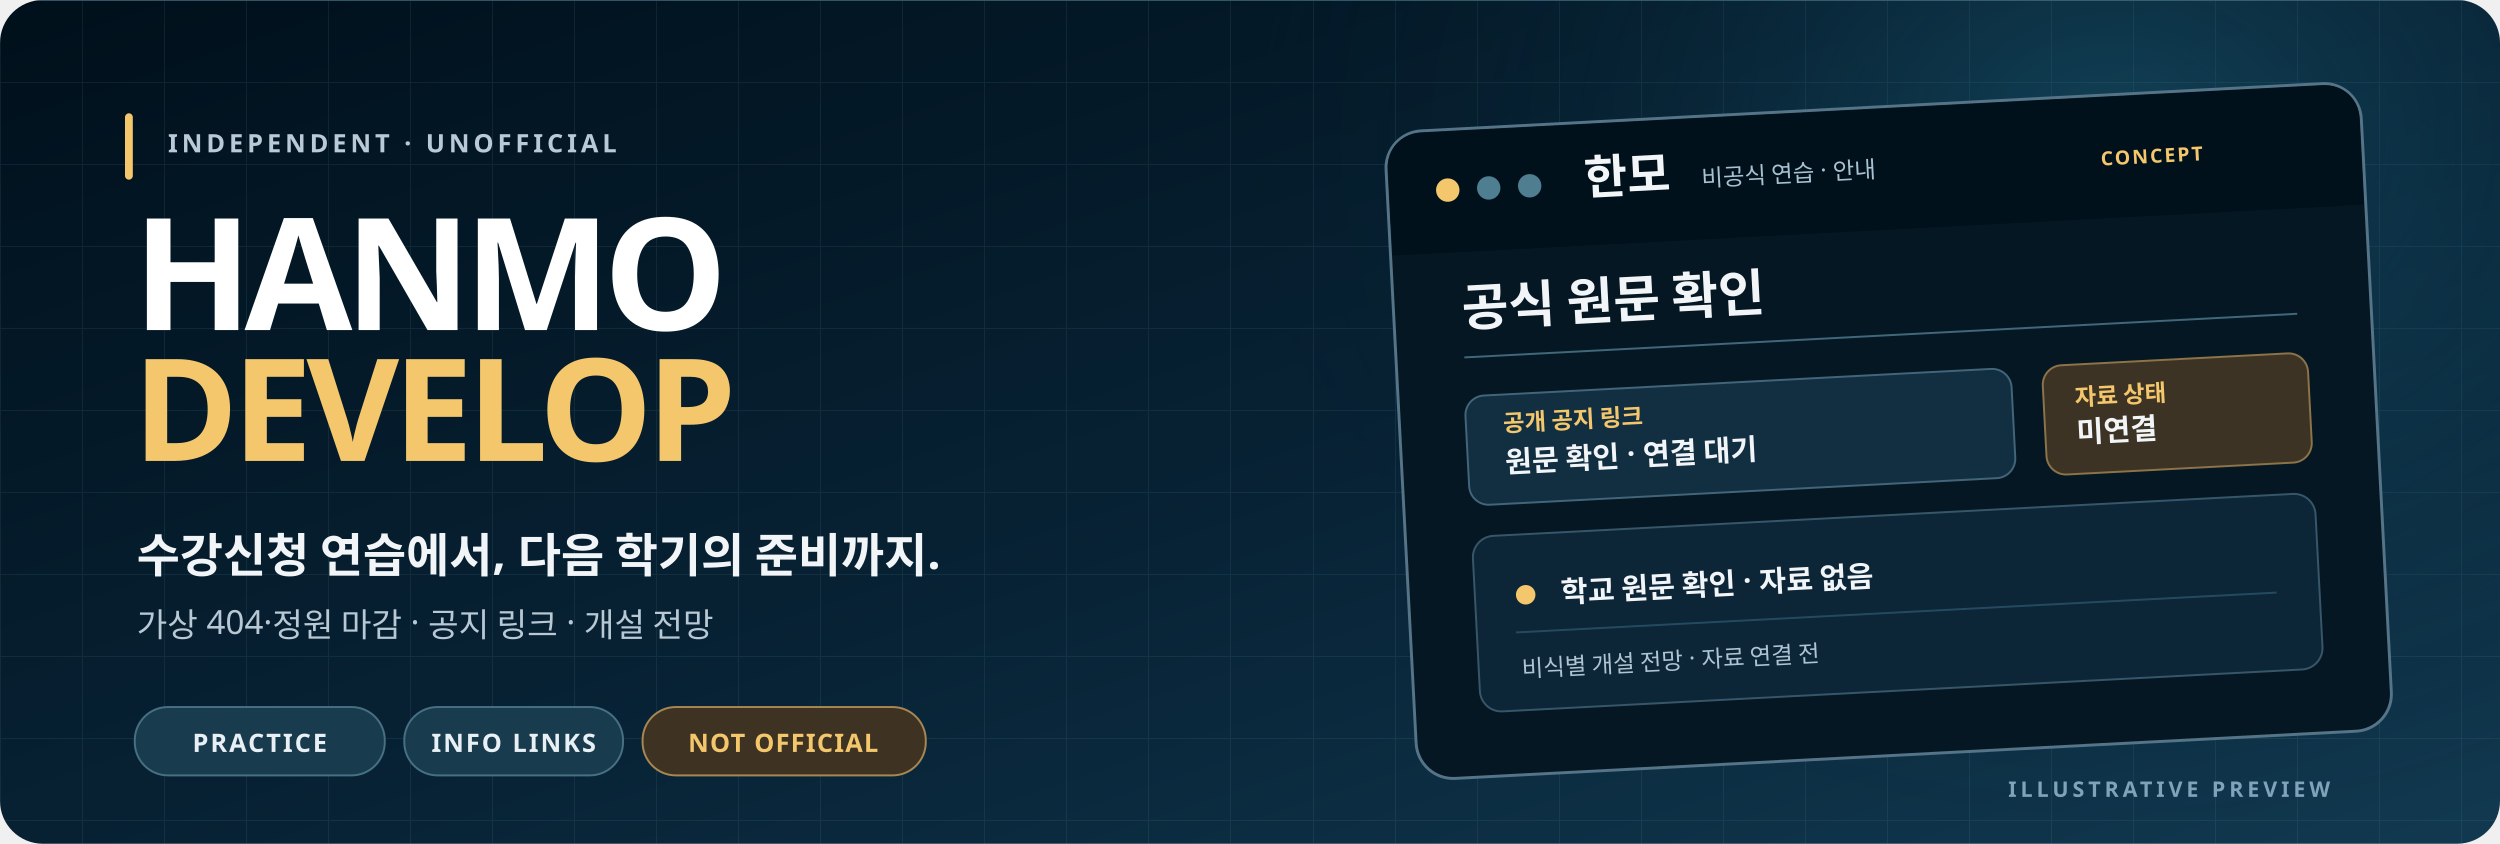
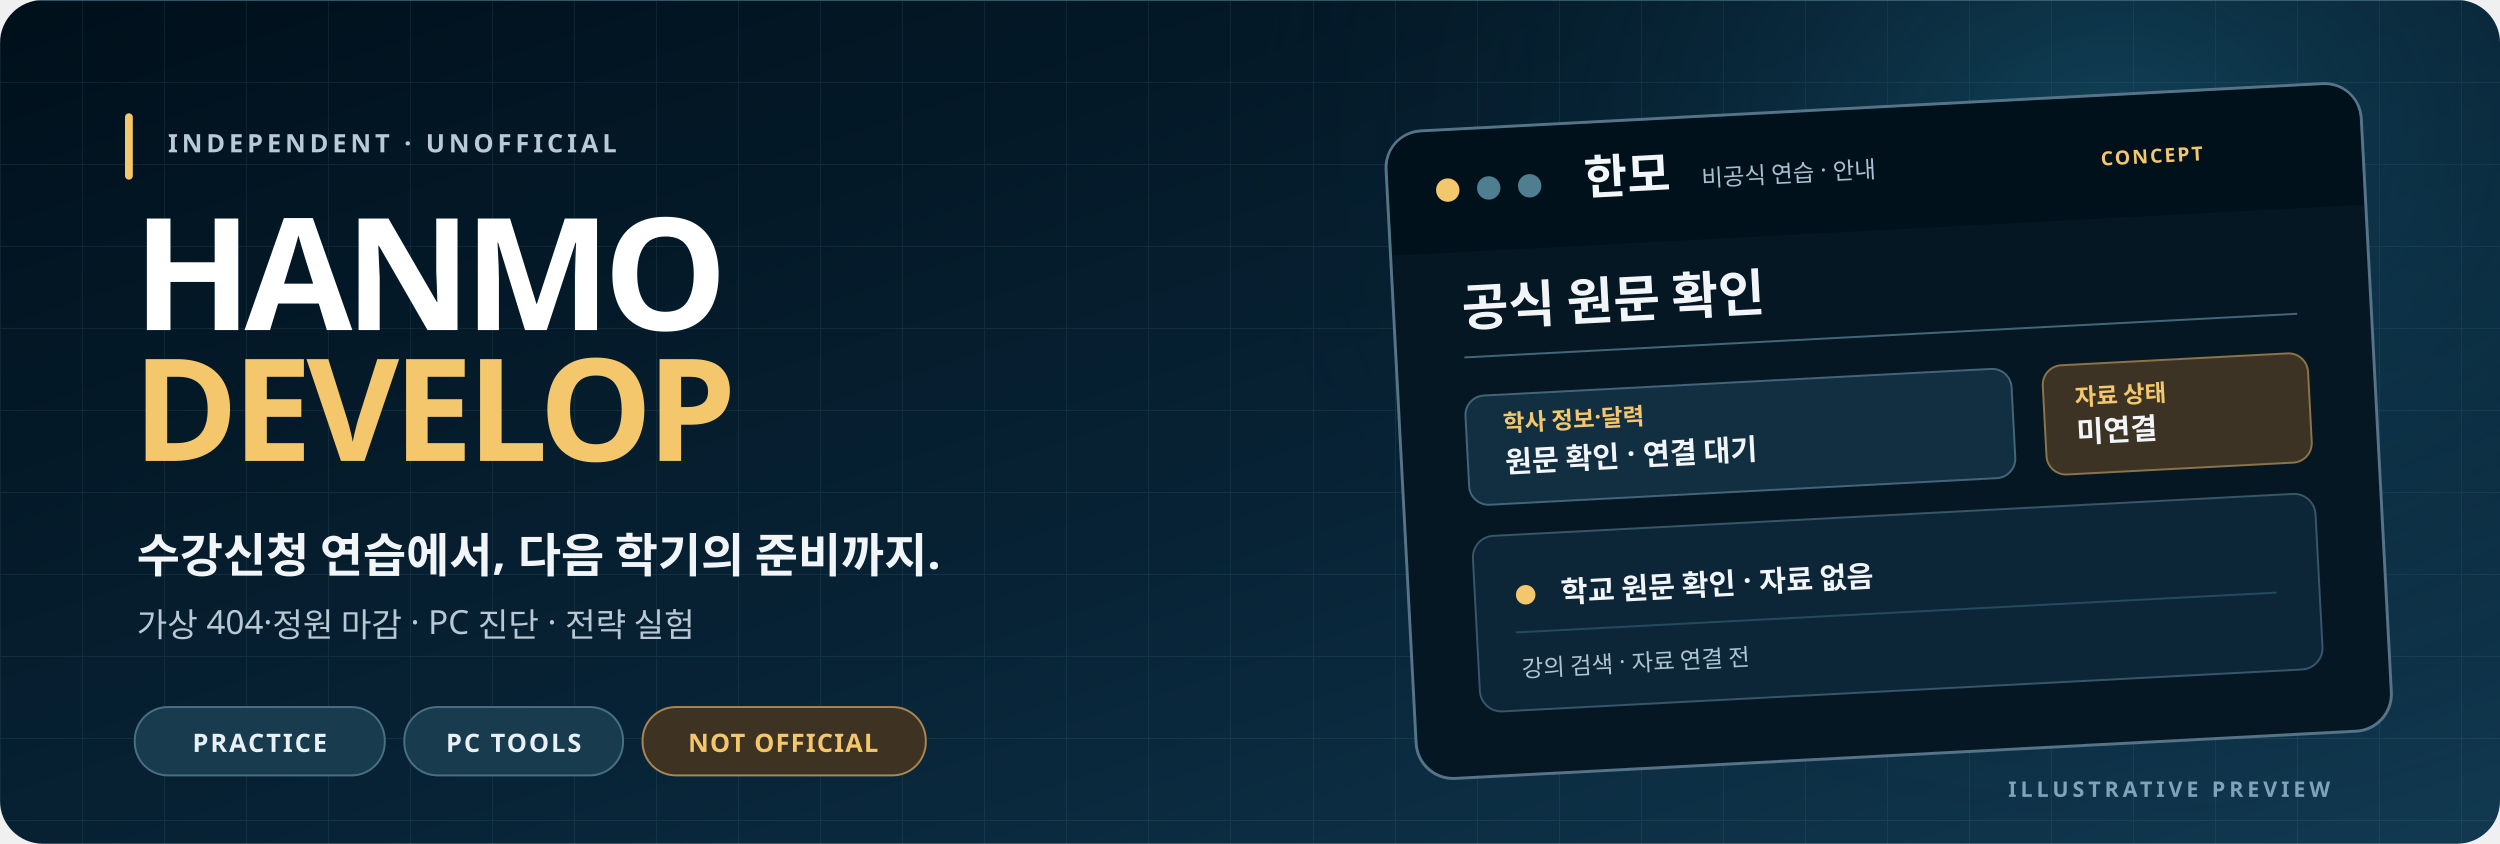
<svg xmlns="http://www.w3.org/2000/svg" width="1280" height="432" viewBox="0 0 1280 432" role="img" aria-labelledby="title desc">
  <defs>
    <linearGradient id="hero-bg" x1="0" y1="0" x2="1" y2="1">
      <stop offset="0" stop-color="#00101B" />
      <stop offset=".57" stop-color="#082336" />
      <stop offset="1" stop-color="#113950" />
    </linearGradient>
    <radialGradient id="hero-glow">
      <stop offset="0" stop-color="#2B89A8" stop-opacity=".31" />
      <stop offset="1" stop-color="#001622" stop-opacity="0" />
    </radialGradient>
    <pattern id="hero-grid" width="42" height="42" patternUnits="userSpaceOnUse">
      <path d="M42 0H0V42" fill="none" stroke="#7CB6C6" stroke-opacity=".10" stroke-width="1" />
    </pattern>
    <clipPath id="hero-clip">
      <rect width="1280" height="432" rx="22" />
    </clipPath>
  </defs>
  <g font-family="Noto Sans KR, Apple SD Gothic Neo, Malgun Gothic, sans-serif">
    <g clip-path="url(#hero-clip)">
      <rect x="0" y="0" width="1280" height="432" rx="22" fill="url(#hero-bg)" stroke="none" stroke-width="1" />
      <rect x="0" y="0" width="1280" height="432" rx="0" fill="url(#hero-grid)" stroke="none" stroke-width="1" />
      <ellipse cx="1080" cy="70" rx="450" ry="360" fill="url(#hero-glow)" />
      <path d="M0 0H1280" stroke="#4C7688" stroke-opacity=".6" />
      <rect x="64" y="58" width="4" height="34" rx="2" fill="#F4C76C" stroke="none" stroke-width="1" />
      <text x="86" y="78" font-size="13" fill="#B9C9D5" font-weight="750" letter-spacing="2">INDEPENDENT · UNOFFICIAL</text>
      <text x="68" y="169" font-size="80" fill="#FFFFFF" font-weight="850" letter-spacing="-4">HANMO</text>
      <text x="68" y="236" font-size="73" fill="#F4C76C" font-weight="850" letter-spacing="-3">DEVELOP</text>
      <text x="70" y="293" font-size="24" fill="#F2F5F8" font-weight="700">수강신청 연습에서, 다음 학기의 준비까지.</text>
-       <text x="70" y="326" font-size="17" fill="#B8C9D5" font-weight="500">가상 404·정원 마감 · 공지 링크 · 개설 전망</text>
+       <text x="70" y="326" font-size="17" fill="#B8C9D5" font-weight="500">가상 404·정원 마감 · PC 진단 · 전략 실험</text>
      <rect x="69" y="362" width="128" height="35" rx="17" fill="#183C4E" stroke="#477083" stroke-width="1" />
      <text x="133" y="385" font-size="13" fill="#E9F0F5" font-weight="750" text-anchor="middle" letter-spacing="1">PRACTICE</text>
      <rect x="207" y="362" width="112" height="35" rx="17" fill="#183C4E" stroke="#477083" stroke-width="1" />
-       <text x="263" y="385" font-size="13" fill="#E9F0F5" font-weight="750" text-anchor="middle" letter-spacing="1">INFO LINKS</text>
+       <text x="263" y="385" font-size="13" fill="#E9F0F5" font-weight="750" text-anchor="middle" letter-spacing="1">PC TOOLS</text>
      <rect x="329" y="362" width="145" height="35" rx="17" fill="#3E3323" stroke="#A88753" stroke-width="1" />
      <text x="401" y="385" font-size="13" fill="#F4C76C" font-weight="750" text-anchor="middle" letter-spacing=".6">NOT OFFICIAL</text>
      <g transform="rotate(-3 980 220)">
        <rect x="717" y="54" width="500" height="332" rx="19" fill="#061724" stroke="#557487" stroke-width="1.5" />
        <rect x="718" y="55" width="498" height="62" rx="17" fill="#00111B" stroke="none" stroke-width="1" />
        <rect x="718" y="93" width="498" height="24" rx="0" fill="#00111B" stroke="none" stroke-width="1" />
        <circle cx="748" cy="85" r="6" fill="#F4C76C" />
        <circle cx="769" cy="85" r="6" fill="#4E7E90" />
        <circle cx="790" cy="85" r="6" fill="#4E7E90" />
        <text x="818" y="91" font-size="24" fill="#F3F6F9" font-weight="800">한모</text>
        <text x="878" y="90" font-size="12" fill="#A9C2D2" font-weight="500">비공식 연습 · 안내</text>
        <text x="1135" y="90" font-size="10" fill="#F4C76C" font-weight="750" text-anchor="end" letter-spacing="1">CONCEPT</text>
        <text x="752" y="155" font-size="26" fill="#F2F5F8" font-weight="800">공식 원문 확인</text>
        <line x1="752" y1="171" x2="1179" y2="171" stroke="#41677B" stroke-width="1" />
        <rect x="751" y="191" width="280" height="56" rx="10" fill="#122E41" stroke="#42657A" stroke-width="1" />
-         <text x="770" y="210" font-size="12" fill="#F4C76C" font-weight="700">공개 공지 링크</text>
+         <text x="770" y="210" font-size="12" fill="#F4C76C" font-weight="700">학사 정보·달력</text>
        <text x="770" y="231" font-size="15" fill="#F2F5F8" font-weight="600">원문 확인 · 연결 대기</text>
        <rect x="1047" y="191" width="136" height="56" rx="10" fill="#3C3325" stroke="#8C7348" stroke-width="1" />
        <text x="1063" y="212" font-size="12" fill="#F4C76C" font-weight="650">자료 상태</text>
        <text x="1063" y="231" font-size="15" fill="#F2F5F8" font-weight="750">미연결</text>
        <rect x="751" y="263" width="432" height="90" rx="11" fill="#0C2537" stroke="#37566A" stroke-width="1" />
        <circle cx="777" cy="294" r="5" fill="#F4C76C" />
        <text x="795" y="299" font-size="15" fill="#F2F5F8" font-weight="680">학교 원문 확인 · 자료 없음</text>
        <line x1="771" y1="313" x2="1161" y2="313" stroke="#244A60" stroke-width="1" />
-         <text x="773" y="336" font-size="12" fill="#AFC4D2" font-weight="500">비식별 개설 전망 · 자료 연결 전</text>
+         <text x="773" y="336" font-size="12" fill="#AFC4D2" font-weight="500">강의 검색 · 자료 연결 전</text>
      </g>
      <text x="1193" y="408" font-size="11" fill="#7FA4B9" font-weight="650" text-anchor="end" letter-spacing="2">ILLUSTRATIVE PREVIEW</text>
    </g>
  </g>
</svg>
